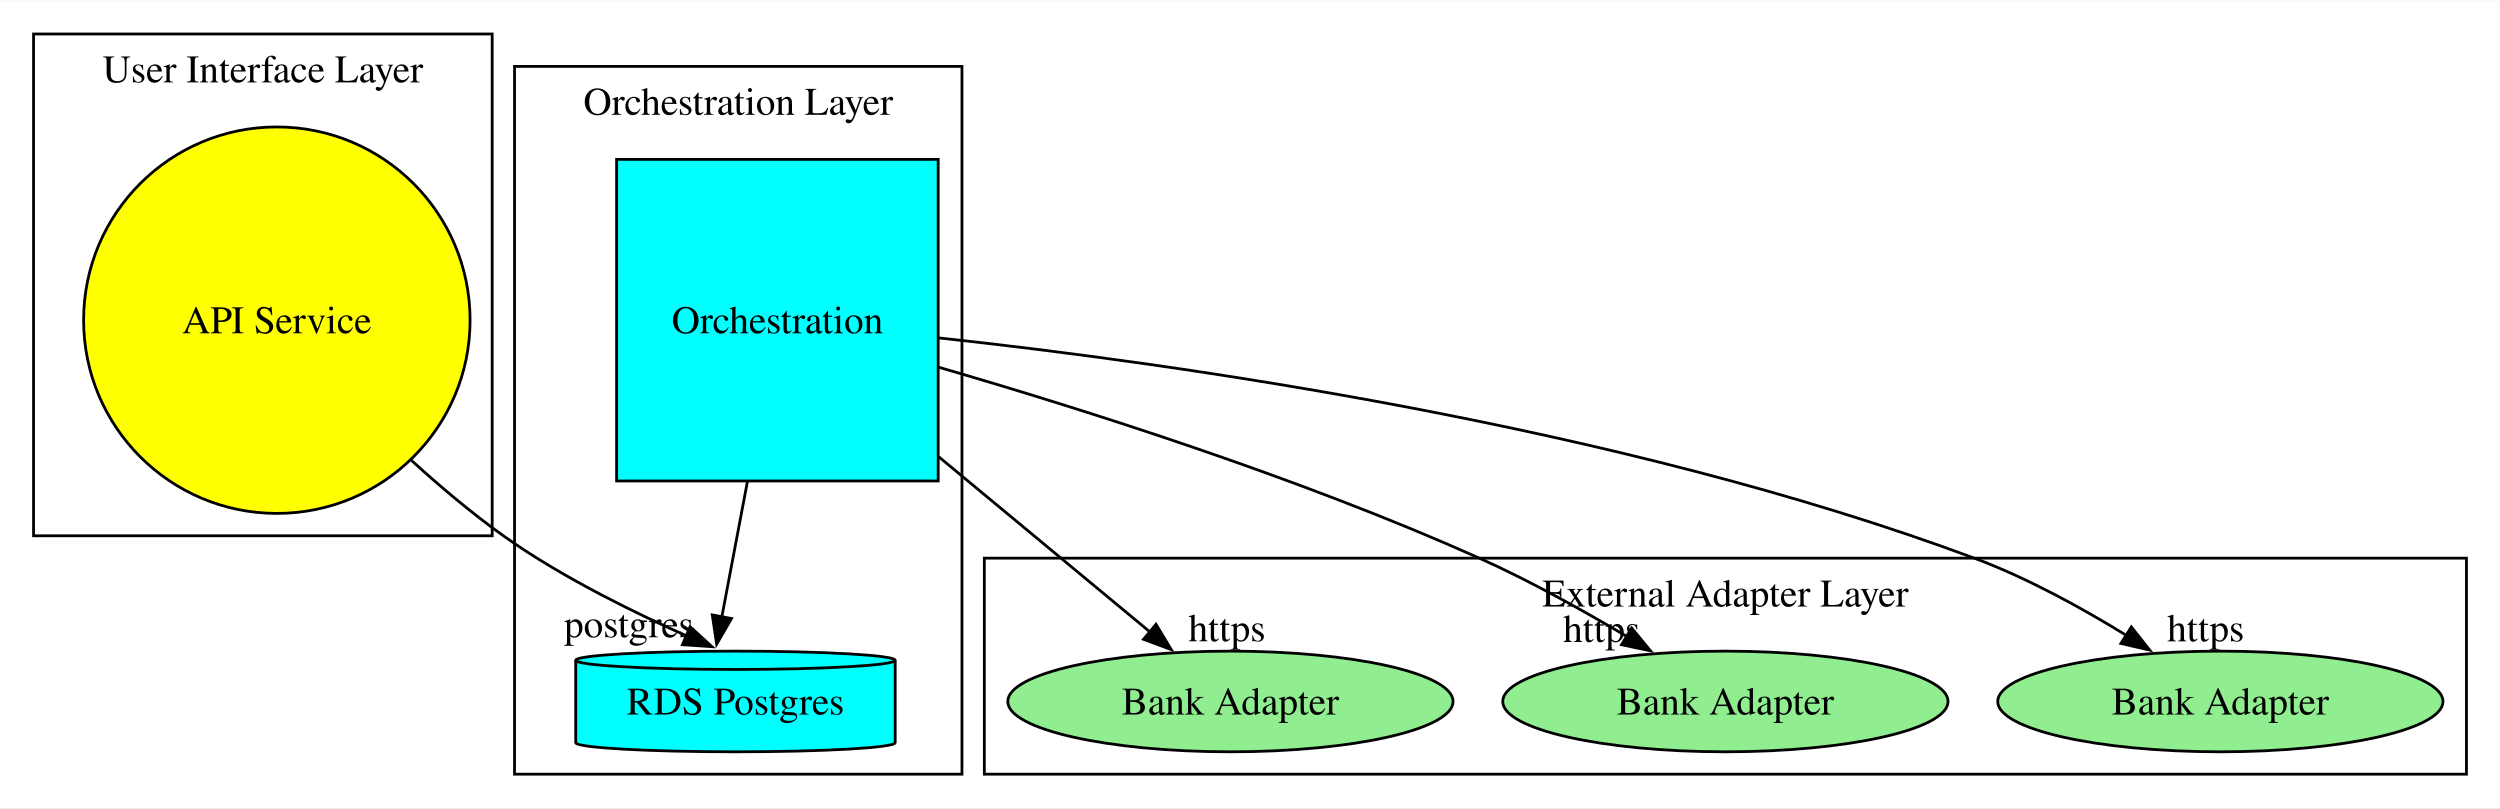
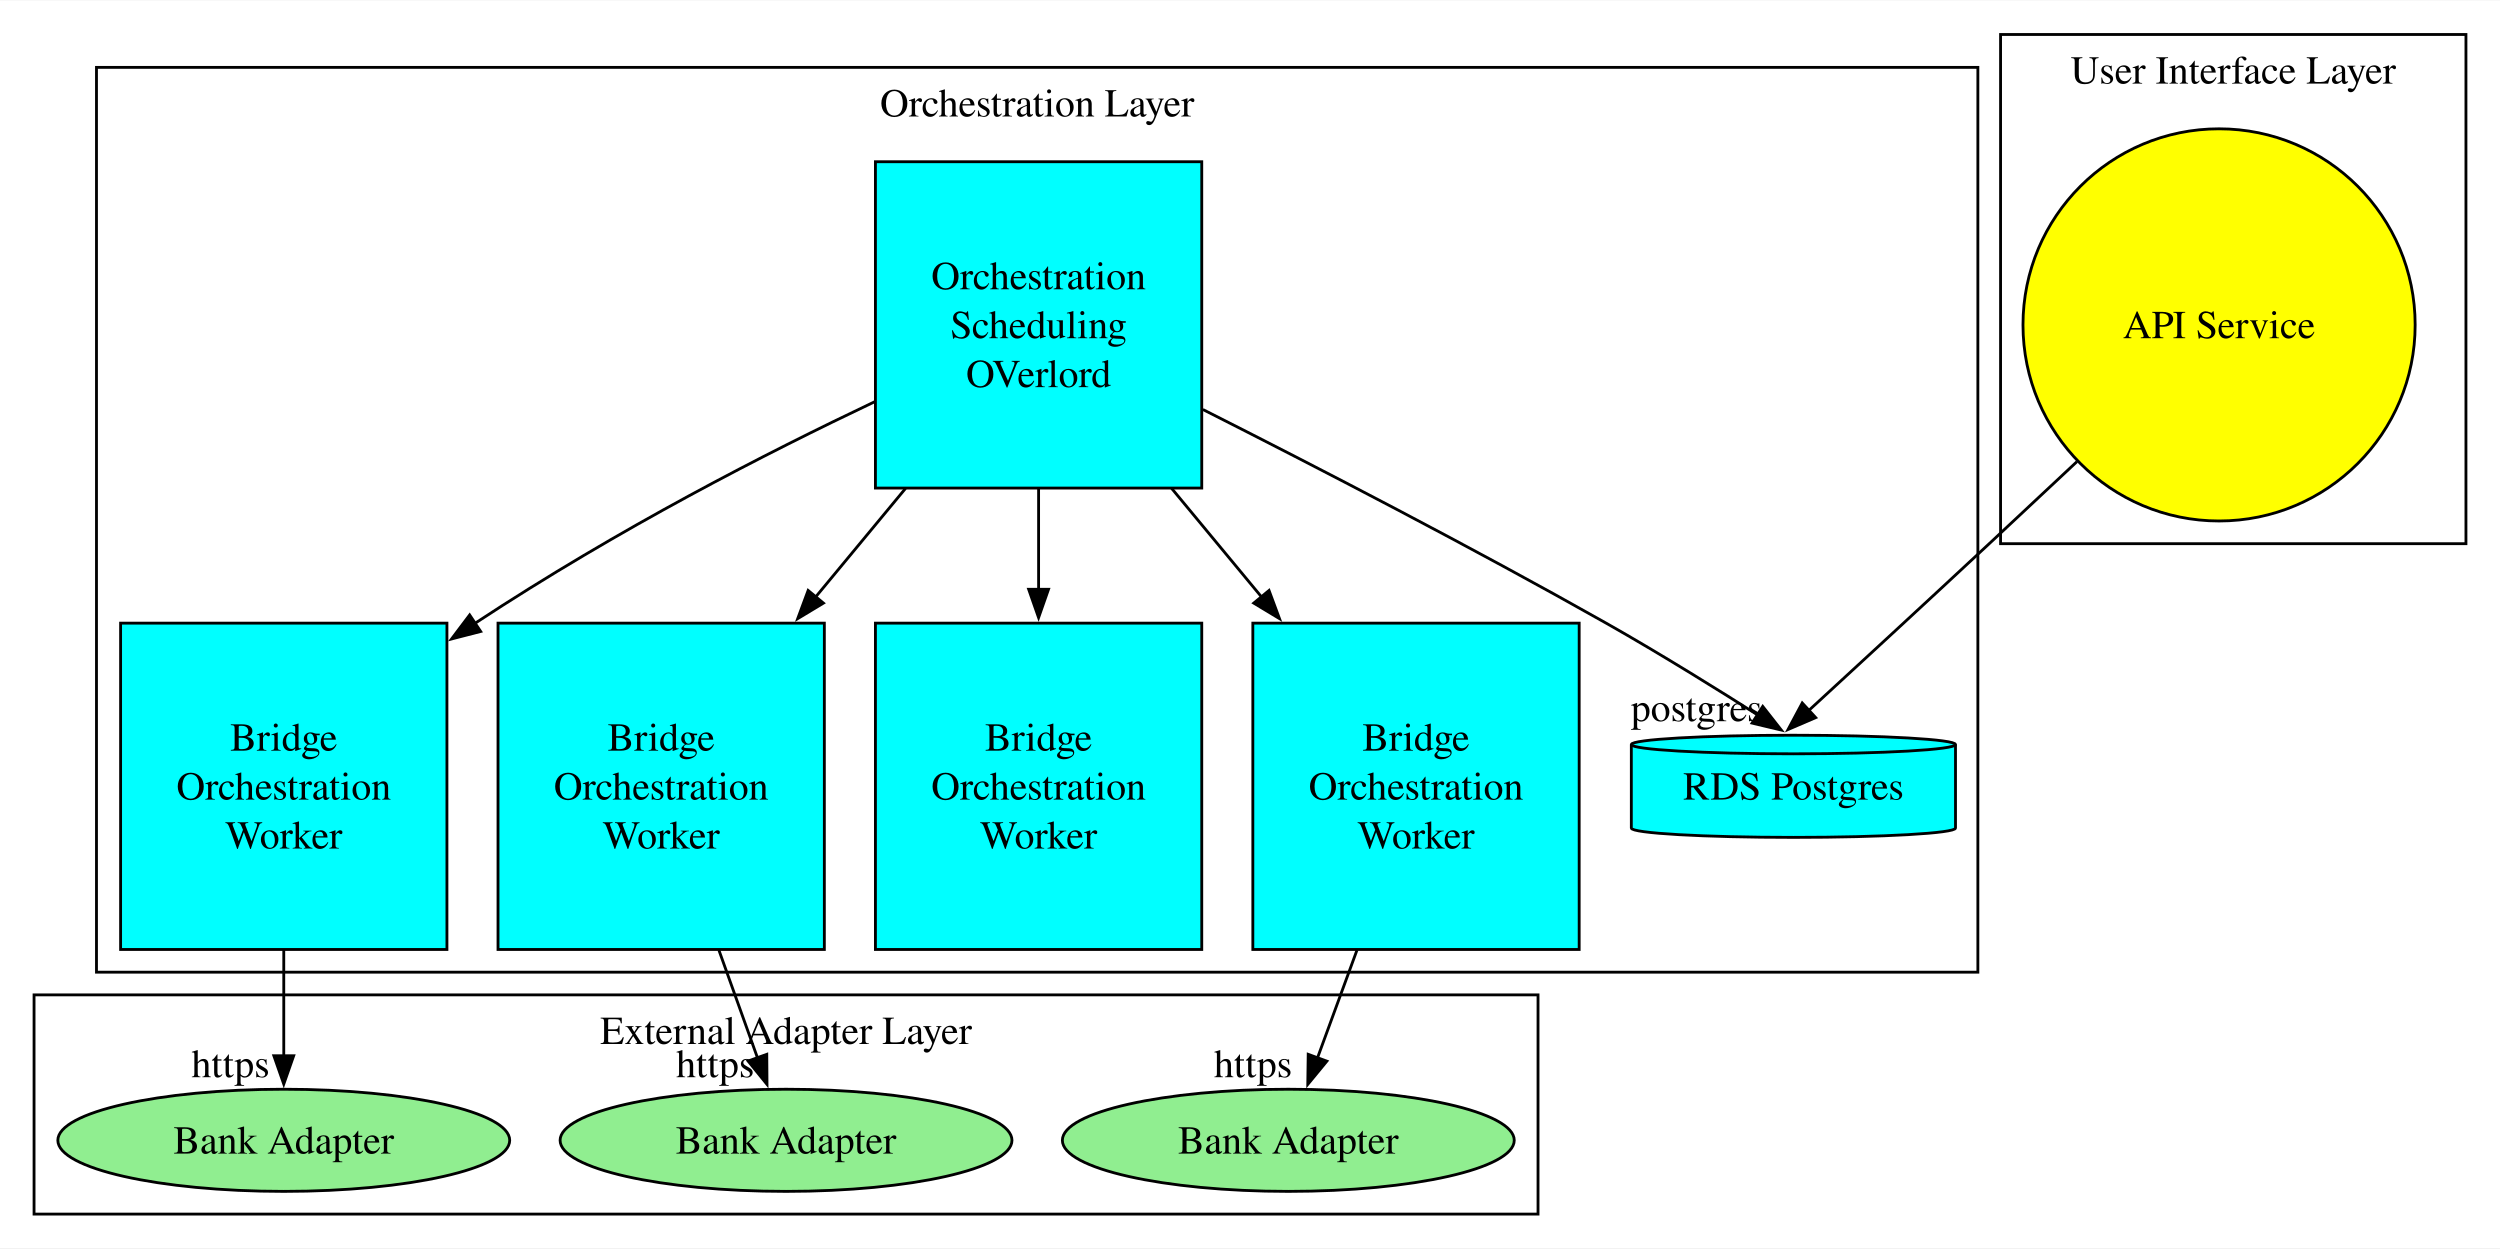
- <svg xmlns="http://www.w3.org/2000/svg" width="894pt" height="289pt" viewBox="0.00 0.00 894.00 288.69">
-   <g id="graph0" class="graph" transform="scale(1 1) rotate(0) translate(4 284.69)">
-     <polygon fill="white" stroke="none" points="-4,4 -4,-284.69 890,-284.69 890,4 -4,4" />
+ <svg xmlns="http://www.w3.org/2000/svg" width="881pt" height="440pt" viewBox="0.00 0.00 881.00 439.69">
+   <g id="graph0" class="graph" transform="scale(1 1) rotate(0) translate(4 435.69)">
+     <polygon fill="white" stroke="none" points="-4,4 -4,-435.69 877,-435.69 877,4 -4,4" />
    <g id="clust1" class="cluster">
-       <polygon fill="none" stroke="black" points="348,-8 348,-85.25 878,-85.25 878,-8 348,-8" />
-       <text text-anchor="middle" x="613" y="-67.95" font-family="Times,serif" font-size="14.00">External Adapter Layer</text>
+       <polygon fill="none" stroke="black" points="8,-8 8,-85.25 538,-85.25 538,-8 8,-8" />
+       <text text-anchor="middle" x="273" y="-67.95" font-family="Times,serif" font-size="14.00">External Adapter Layer</text>
    </g>
    <g id="clust2" class="cluster">
-       <polygon fill="none" stroke="black" points="180,-8 180,-261.1 340,-261.1 340,-8 180,-8" />
-       <text text-anchor="middle" x="260" y="-243.8" font-family="Times,serif" font-size="14.00">Orchestration Layer</text>
+       <polygon fill="none" stroke="black" points="30,-93.25 30,-412.1 693,-412.1 693,-93.25 30,-93.25" />
+       <text text-anchor="middle" x="361.5" y="-394.8" font-family="Times,serif" font-size="14.00">Orchestration Layer</text>
    </g>
    <g id="clust3" class="cluster">
-       <polygon fill="none" stroke="black" points="8,-93.25 8,-272.69 172,-272.69 172,-93.25 8,-93.25" />
-       <text text-anchor="middle" x="90" y="-255.39" font-family="Times,serif" font-size="14.00">User Interface Layer</text>
+       <polygon fill="none" stroke="black" points="701,-244.25 701,-423.69 865,-423.69 865,-244.25 701,-244.25" />
+       <text text-anchor="middle" x="783" y="-406.39" font-family="Times,serif" font-size="14.00">User Interface Layer</text>
    </g>
    <g id="node1" class="node">
-       <ellipse fill="lightgreen" stroke="black" cx="790" cy="-34" rx="79.62" ry="18" />
-       <text text-anchor="middle" x="790" y="-29.32" font-family="Times,serif" font-size="14.00">Bank Adapter</text>
+       <ellipse fill="lightgreen" stroke="black" cx="450" cy="-34" rx="79.62" ry="18" />
+       <text text-anchor="middle" x="450" y="-29.32" font-family="Times,serif" font-size="14.00">Bank Adapter</text>
    </g>
    <g id="node2" class="node">
-       <ellipse fill="lightgreen" stroke="black" cx="613" cy="-34" rx="79.62" ry="18" />
-       <text text-anchor="middle" x="613" y="-29.32" font-family="Times,serif" font-size="14.00">Bank Adapter</text>
+       <ellipse fill="lightgreen" stroke="black" cx="273" cy="-34" rx="79.62" ry="18" />
+       <text text-anchor="middle" x="273" y="-29.32" font-family="Times,serif" font-size="14.00">Bank Adapter</text>
    </g>
    <g id="node3" class="node">
-       <ellipse fill="lightgreen" stroke="black" cx="436" cy="-34" rx="79.62" ry="18" />
-       <text text-anchor="middle" x="436" y="-29.32" font-family="Times,serif" font-size="14.00">Bank Adapter</text>
+       <ellipse fill="lightgreen" stroke="black" cx="96" cy="-34" rx="79.62" ry="18" />
+       <text text-anchor="middle" x="96" y="-29.32" font-family="Times,serif" font-size="14.00">Bank Adapter</text>
    </g>
    <g id="node4" class="node">
-       <path fill="cyan" stroke="black" d="M316.12,-48.73C316.12,-50.53 290.52,-52 259,-52 227.48,-52 201.88,-50.53 201.88,-48.73 201.88,-48.73 201.88,-19.27 201.88,-19.27 201.88,-17.47 227.48,-16 259,-16 290.52,-16 316.12,-17.47 316.12,-19.27 316.12,-19.27 316.12,-48.73 316.12,-48.73" />
-       <path fill="none" stroke="black" d="M316.12,-48.73C316.12,-46.92 290.52,-45.45 259,-45.45 227.48,-45.45 201.88,-46.92 201.88,-48.73" />
-       <text text-anchor="middle" x="259" y="-29.32" font-family="Times,serif" font-size="14.00">RDS Postgres</text>
+       <path fill="cyan" stroke="black" d="M685.12,-173.48C685.12,-175.28 659.52,-176.75 628,-176.75 596.48,-176.75 570.88,-175.28 570.88,-173.48 570.88,-173.48 570.88,-144.02 570.88,-144.02 570.88,-142.22 596.48,-140.75 628,-140.75 659.52,-140.75 685.12,-142.22 685.12,-144.02 685.12,-144.02 685.12,-173.48 685.12,-173.48" />
+       <path fill="none" stroke="black" d="M685.12,-173.48C685.12,-171.67 659.52,-170.2 628,-170.2 596.48,-170.2 570.88,-171.67 570.88,-173.48" />
+       <text text-anchor="middle" x="628" y="-154.07" font-family="Times,serif" font-size="14.00">RDS Postgres</text>
    </g>
    <g id="node5" class="node">
-       <polygon fill="cyan" stroke="black" points="331.5,-227.85 216.5,-227.85 216.5,-112.85 331.5,-112.85 331.5,-227.85" />
-       <text text-anchor="middle" x="274" y="-165.67" font-family="Times,serif" font-size="14.00">Orchestration</text>
+       <polygon fill="cyan" stroke="black" points="419.5,-378.85 304.5,-378.85 304.5,-263.85 419.5,-263.85 419.5,-378.85" />
+       <text text-anchor="middle" x="362" y="-333.92" font-family="Times,serif" font-size="14.00">Orchestration</text>
+       <text text-anchor="middle" x="362" y="-316.67" font-family="Times,serif" font-size="14.00">Scheduling</text>
+       <text text-anchor="middle" x="362" y="-299.42" font-family="Times,serif" font-size="14.00">OVerlord</text>
+     </g>
+     <g id="edge2" class="edge">
+       <path fill="none" stroke="black" d="M419.89,-291.54C460.13,-271.2 514.8,-242.92 562,-216.25 581.42,-205.28 603.54,-191.44 615.73,-183.69" />
+       <polygon fill="black" stroke="black" points="617.19,-186.91 623.73,-178.57 613.42,-181.02 617.19,-186.91" />
+     </g>
+     <g id="node6" class="node">
+       <polygon fill="cyan" stroke="black" points="552.5,-216.25 437.5,-216.25 437.5,-101.25 552.5,-101.25 552.5,-216.25" />
+       <text text-anchor="middle" x="495" y="-171.32" font-family="Times,serif" font-size="14.00">Bridge</text>
+       <text text-anchor="middle" x="495" y="-154.07" font-family="Times,serif" font-size="14.00">Orchestration</text>
+       <text text-anchor="middle" x="495" y="-136.82" font-family="Times,serif" font-size="14.00">Worker</text>
    </g>
    <g id="edge3" class="edge">
-       <path fill="none" stroke="black" d="M331.69,-164.01C415.44,-154.94 574.61,-132.68 702,-85.25 720.98,-78.18 740.68,-67.31 756.62,-57.49" />
-       <polygon fill="black" stroke="black" points="758.16,-60.66 764.74,-52.36 754.42,-54.74 758.16,-60.66" />
-       <text text-anchor="middle" x="784.77" y="-55.5" font-family="Times,serif" font-size="14.00">https</text>
+       <path fill="none" stroke="black" d="M408.89,-263.73C419.16,-251.33 430.11,-238.1 440.65,-225.38" />
+       <polygon fill="black" stroke="black" points="443.21,-227.77 446.89,-217.84 437.82,-223.31 443.21,-227.77" />
+     </g>
+     <g id="node7" class="node">
+       <polygon fill="cyan" stroke="black" points="286.5,-216.25 171.5,-216.25 171.5,-101.25 286.5,-101.25 286.5,-216.25" />
+       <text text-anchor="middle" x="229" y="-171.32" font-family="Times,serif" font-size="14.00">Bridge</text>
+       <text text-anchor="middle" x="229" y="-154.07" font-family="Times,serif" font-size="14.00">Orchestration</text>
+       <text text-anchor="middle" x="229" y="-136.82" font-family="Times,serif" font-size="14.00">Worker</text>
    </g>
    <g id="edge4" class="edge">
-       <path fill="none" stroke="black" d="M331.78,-153.49C383.45,-138.49 460.72,-114.04 525,-85.25 542.91,-77.23 561.93,-66.65 577.68,-57.28" />
-       <polygon fill="black" stroke="black" points="579.47,-60.28 586.22,-52.11 575.85,-54.29 579.47,-60.28" />
-       <text text-anchor="middle" x="568.76" y="-55.28" font-family="Times,serif" font-size="14.00">https</text>
+       <path fill="none" stroke="black" d="M315.11,-263.73C304.84,-251.33 293.89,-238.1 283.35,-225.38" />
+       <polygon fill="black" stroke="black" points="286.18,-223.31 277.11,-217.84 280.79,-227.77 286.18,-223.31" />
+     </g>
+     <g id="node8" class="node">
+       <polygon fill="cyan" stroke="black" points="419.5,-216.25 304.5,-216.25 304.5,-101.25 419.5,-101.25 419.5,-216.25" />
+       <text text-anchor="middle" x="362" y="-171.32" font-family="Times,serif" font-size="14.00">Bridge</text>
+       <text text-anchor="middle" x="362" y="-154.07" font-family="Times,serif" font-size="14.00">Orchestration</text>
+       <text text-anchor="middle" x="362" y="-136.82" font-family="Times,serif" font-size="14.00">Worker</text>
    </g>
    <g id="edge5" class="edge">
-       <path fill="none" stroke="black" d="M331.57,-121.6C357.24,-100.32 386.34,-76.18 407.29,-58.81" />
-       <polygon fill="black" stroke="black" points="409.39,-61.61 414.85,-52.54 404.92,-56.23 409.39,-61.61" />
-       <text text-anchor="middle" x="434.77" y="-55.52" font-family="Times,serif" font-size="14.00">https</text>
+       <path fill="none" stroke="black" d="M362,-263.73C362,-252.16 362,-239.88 362,-227.95" />
+       <polygon fill="black" stroke="black" points="365.5,-228.18 362,-218.18 358.5,-228.18 365.5,-228.18" />
    </g>
-     <g id="edge2" class="edge">
-       <path fill="none" stroke="black" d="M263.26,-112.54C259.77,-94.08 256.24,-75.44 254.09,-64.05" />
-       <polygon fill="black" stroke="black" points="257.58,-63.66 252.28,-54.49 250.7,-64.96 257.58,-63.66" />
+     <g id="node9" class="node">
+       <polygon fill="cyan" stroke="black" points="153.5,-216.25 38.5,-216.25 38.5,-101.25 153.5,-101.25 153.5,-216.25" />
+       <text text-anchor="middle" x="96" y="-171.32" font-family="Times,serif" font-size="14.00">Bridge</text>
+       <text text-anchor="middle" x="96" y="-154.07" font-family="Times,serif" font-size="14.00">Orchestration</text>
+       <text text-anchor="middle" x="96" y="-136.82" font-family="Times,serif" font-size="14.00">Worker</text>
    </g>
-     <g id="node6" class="node">
-       <ellipse fill="yellow" stroke="black" cx="95" cy="-170.35" rx="69.1" ry="69.1" />
-       <text text-anchor="middle" x="95" y="-165.67" font-family="Times,serif" font-size="14.00">API Service</text>
+     <g id="edge6" class="edge">
+       <path fill="none" stroke="black" d="M304.37,-294.34C265.98,-276.09 214.75,-249.96 163.45,-216.23" />
+       <polygon fill="black" stroke="black" points="165.39,-213.32 155.13,-210.68 161.51,-219.14 165.39,-213.32" />
+     </g>
+     <g id="edge7" class="edge">
+       <path fill="none" stroke="black" d="M474.21,-101.05C469.34,-87.76 464.36,-74.18 460.2,-62.82" />
+       <polygon fill="black" stroke="black" points="463.59,-61.89 456.86,-53.71 457.01,-64.3 463.59,-61.89" />
+       <text text-anchor="middle" x="437.59" y="-56.24" font-family="Times,serif" font-size="14.00">https</text>
+     </g>
+     <g id="edge8" class="edge">
+       <path fill="none" stroke="black" d="M249.33,-101.05C254.09,-87.76 258.96,-74.18 263.03,-62.82" />
+       <polygon fill="black" stroke="black" points="266.21,-64.3 266.29,-53.71 259.62,-61.94 266.21,-64.3" />
+       <text text-anchor="middle" x="248.05" y="-56.24" font-family="Times,serif" font-size="14.00">https</text>
+     </g>
+     <g id="edge9" class="edge">
+       <path fill="none" stroke="black" d="M96,-101.05C96,-88.04 96,-74.75 96,-63.53" />
+       <polygon fill="black" stroke="black" points="99.5,-63.8 96,-53.8 92.5,-63.8 99.5,-63.8" />
+       <text text-anchor="middle" x="77.25" y="-56.24" font-family="Times,serif" font-size="14.00">https</text>
+     </g>
+     <g id="node10" class="node">
+       <ellipse fill="yellow" stroke="black" cx="778" cy="-321.35" rx="69.1" ry="69.1" />
+       <text text-anchor="middle" x="778" y="-316.67" font-family="Times,serif" font-size="14.00">API Service</text>
    </g>
    <g id="edge1" class="edge">
-       <path fill="none" stroke="black" d="M142.87,-120.44C153.35,-110.88 164.7,-101.33 176,-93.25 197.74,-77.71 226.24,-64.22 241.41,-57.52" />
-       <polygon fill="black" stroke="black" points="242.78,-60.74 250.61,-53.59 240.04,-54.3 242.78,-60.74" />
-       <text text-anchor="middle" x="220.88" y="-56.95" font-family="Times,serif" font-size="14.00">postgres</text>
+       <path fill="none" stroke="black" d="M727.94,-273.19C717.72,-263.6 707.02,-253.59 697,-244.25 674.09,-222.91 646.92,-197.89 633.45,-185.51" />
+       <polygon fill="black" stroke="black" points="635.85,-182.96 626.11,-178.77 631.11,-188.12 635.85,-182.96" />
+       <text text-anchor="middle" x="593.88" y="-181.7" font-family="Times,serif" font-size="14.00">postgres</text>
    </g>
  </g>
</svg>
